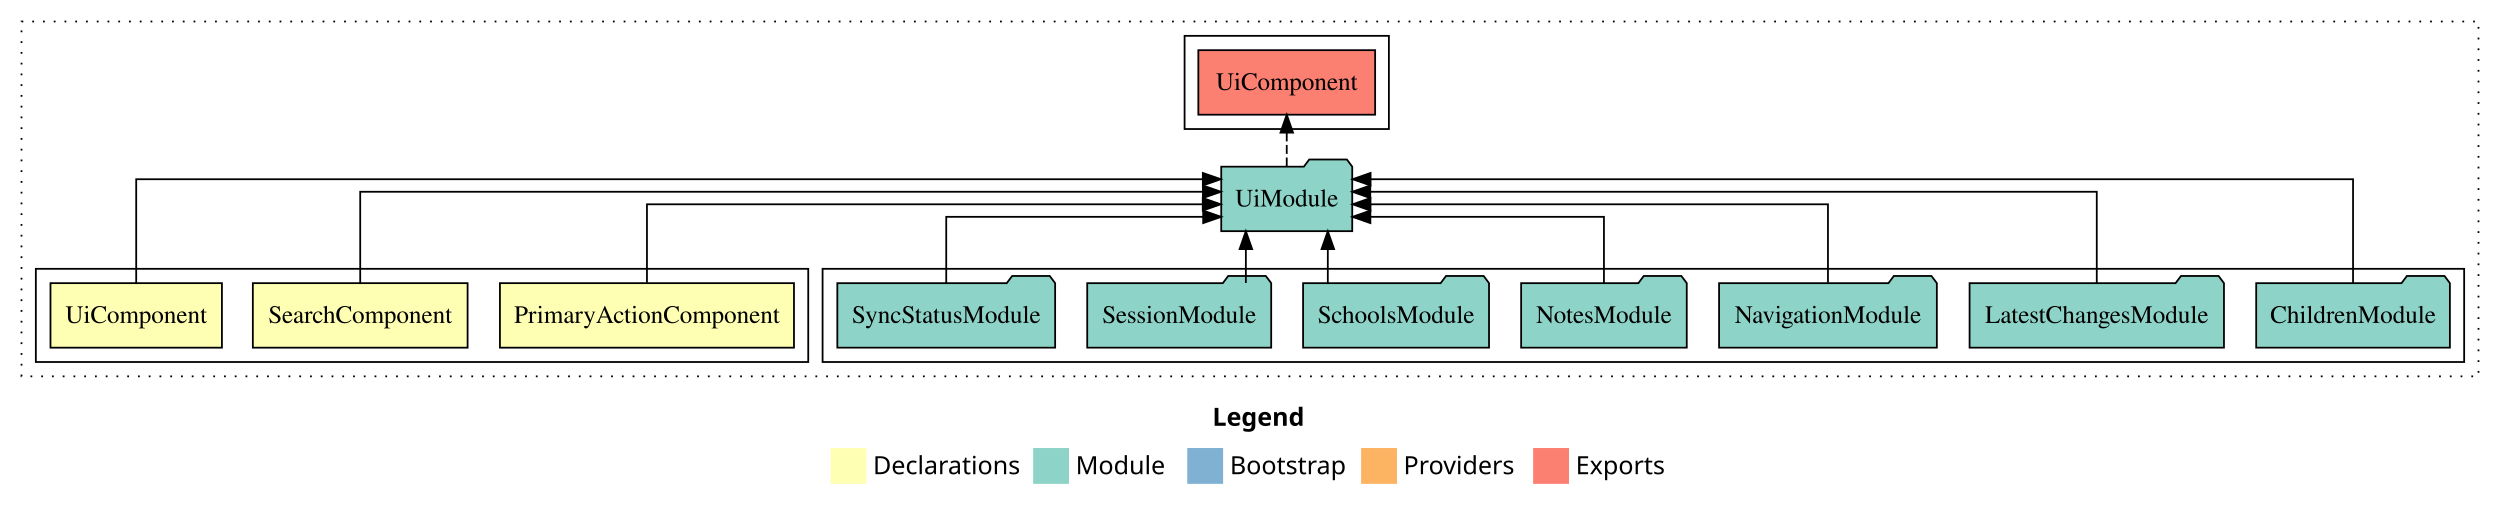
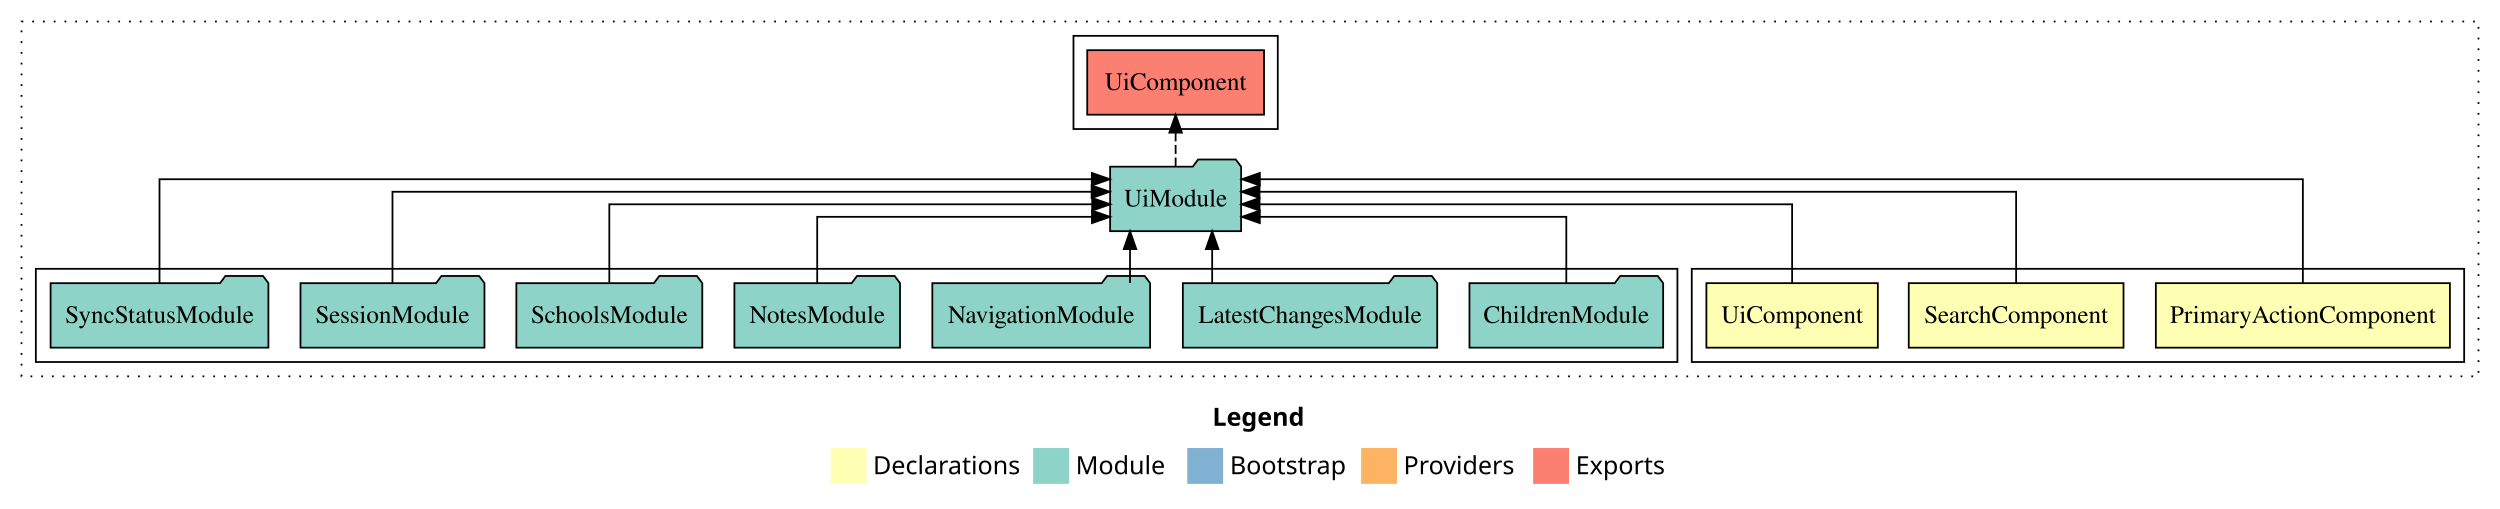
<svg xmlns="http://www.w3.org/2000/svg" width="1395pt" height="284pt" viewBox="0.00 0.00 1395.00 284.00">
  <g id="graph0" class="graph" transform="scale(1 1) rotate(0) translate(4 280)">
    <polygon fill="white" stroke="transparent" points="-4,4 -4,-280 1391,-280 1391,4 -4,4" />
    <text text-anchor="start" x="672.51" y="-42.4" font-family="sans-serif" font-weight="bold" font-size="14.00">Legend</text>
    <polygon fill="#ffffb3" stroke="transparent" points="459.5,-10 459.5,-30 479.5,-30 479.5,-10 459.5,-10" />
    <text text-anchor="start" x="483.13" y="-15.4" font-family="sans-serif" font-size="14.00">  Declarations</text>
    <polygon fill="#8dd3c7" stroke="transparent" points="572.5,-10 572.5,-30 592.5,-30 592.5,-10 572.5,-10" />
    <text text-anchor="start" x="596.23" y="-15.4" font-family="sans-serif" font-size="14.00">  Module</text>
    <polygon fill="#80b1d3" stroke="transparent" points="658.5,-10 658.5,-30 678.5,-30 678.5,-10 658.5,-10" />
    <text text-anchor="start" x="682.28" y="-15.4" font-family="sans-serif" font-size="14.00">  Bootstrap</text>
    <polygon fill="#fdb462" stroke="transparent" points="755.5,-10 755.5,-30 775.5,-30 775.5,-10 755.5,-10" />
    <text text-anchor="start" x="779.17" y="-15.4" font-family="sans-serif" font-size="14.00">  Providers</text>
    <polygon fill="#fb8072" stroke="transparent" points="851.5,-10 851.5,-30 871.5,-30 871.5,-10 851.5,-10" />
    <text text-anchor="start" x="875.23" y="-15.4" font-family="sans-serif" font-size="14.00">  Exports</text>
    <g id="clust1" class="cluster">
      <polygon fill="none" stroke="black" stroke-dasharray="1,5" points="8,-70 8,-268 1379,-268 1379,-70 8,-70" />
    </g>
+     <g id="clust2" class="cluster">
+       <polygon fill="none" stroke="black" points="940,-78 940,-130 1371,-130 1371,-78 940,-78" />
+     </g>
    <g id="clust6" class="cluster">
-       <polygon fill="none" stroke="black" points="455,-78 455,-130 1371,-130 1371,-78 455,-78" />
-     </g>
-     <g id="clust2" class="cluster">
-       <polygon fill="none" stroke="black" points="16,-78 16,-130 447,-130 447,-78 16,-78" />
+       <polygon fill="none" stroke="black" points="16,-78 16,-130 932,-130 932,-78 16,-78" />
    </g>
    <g id="clust7" class="cluster">
-       <polygon fill="none" stroke="black" points="657,-208 657,-260 771,-260 771,-208 657,-208" />
+       <polygon fill="none" stroke="black" points="595,-208 595,-260 709,-260 709,-208 595,-208" />
    </g>
    <g id="node1" class="node">
-       <polygon fill="#ffffb3" stroke="black" points="439.04,-122 274.96,-122 274.96,-86 439.04,-86 439.04,-122" />
-       <text text-anchor="middle" x="357" y="-99.8" font-family="Times,serif" font-size="14.00">PrimaryActionComponent</text>
+       <polygon fill="#ffffb3" stroke="black" points="1363.04,-122 1198.96,-122 1198.96,-86 1363.04,-86 1363.04,-122" />
+       <text text-anchor="middle" x="1281" y="-99.8" font-family="Times,serif" font-size="14.00">PrimaryActionComponent</text>
    </g>
    <g id="node4" class="node">
-       <polygon fill="#8dd3c7" stroke="black" points="750.55,-187 747.55,-191 726.55,-191 723.55,-187 677.45,-187 677.45,-151 750.55,-151 750.55,-187" />
-       <text text-anchor="middle" x="714" y="-164.8" font-family="Times,serif" font-size="14.00">UiModule</text>
+       <polygon fill="#8dd3c7" stroke="black" points="688.55,-187 685.55,-191 664.55,-191 661.55,-187 615.45,-187 615.45,-151 688.55,-151 688.55,-187" />
+       <text text-anchor="middle" x="652" y="-164.8" font-family="Times,serif" font-size="14.00">UiModule</text>
    </g>
    <g id="edge1" class="edge">
-       <path fill="none" stroke="black" d="M357,-122.27C357,-140.56 357,-166 357,-166 357,-166 667.14,-166 667.14,-166" />
-       <polygon fill="black" stroke="black" points="667.14,-169.5 677.14,-166 667.14,-162.5 667.14,-169.5" />
+       <path fill="none" stroke="black" d="M1281,-122.01C1281,-144.49 1281,-180 1281,-180 1281,-180 699,-180 699,-180" />
+       <polygon fill="black" stroke="black" points="699,-176.5 689,-180 699,-183.5 699,-176.5" />
    </g>
    <g id="node2" class="node">
-       <polygon fill="#ffffb3" stroke="black" points="256.92,-122 137.08,-122 137.08,-86 256.92,-86 256.92,-122" />
-       <text text-anchor="middle" x="197" y="-99.8" font-family="Times,serif" font-size="14.00">SearchComponent</text>
+       <polygon fill="#ffffb3" stroke="black" points="1180.92,-122 1061.08,-122 1061.08,-86 1180.92,-86 1180.92,-122" />
+       <text text-anchor="middle" x="1121" y="-99.8" font-family="Times,serif" font-size="14.00">SearchComponent</text>
    </g>
    <g id="edge2" class="edge">
-       <path fill="none" stroke="black" d="M197,-122.13C197,-142.57 197,-173 197,-173 197,-173 667.23,-173 667.23,-173" />
-       <polygon fill="black" stroke="black" points="667.23,-176.5 677.23,-173 667.23,-169.5 667.23,-176.5" />
+       <path fill="none" stroke="black" d="M1121,-122.13C1121,-142.57 1121,-173 1121,-173 1121,-173 698.8,-173 698.8,-173" />
+       <polygon fill="black" stroke="black" points="698.8,-169.5 688.8,-173 698.8,-176.5 698.8,-169.5" />
    </g>
    <g id="node3" class="node">
-       <polygon fill="#ffffb3" stroke="black" points="119.83,-122 24.17,-122 24.17,-86 119.83,-86 119.83,-122" />
-       <text text-anchor="middle" x="72" y="-99.8" font-family="Times,serif" font-size="14.00">UiComponent</text>
+       <polygon fill="#ffffb3" stroke="black" points="1043.83,-122 948.17,-122 948.17,-86 1043.83,-86 1043.83,-122" />
+       <text text-anchor="middle" x="996" y="-99.8" font-family="Times,serif" font-size="14.00">UiComponent</text>
    </g>
    <g id="edge3" class="edge">
-       <path fill="none" stroke="black" d="M72,-122.01C72,-144.49 72,-180 72,-180 72,-180 667.18,-180 667.18,-180" />
-       <polygon fill="black" stroke="black" points="667.18,-183.5 677.18,-180 667.18,-176.5 667.18,-183.5" />
+       <path fill="none" stroke="black" d="M996,-122.27C996,-140.56 996,-166 996,-166 996,-166 698.81,-166 698.81,-166" />
+       <polygon fill="black" stroke="black" points="698.81,-162.5 688.81,-166 698.81,-169.5 698.81,-162.5" />
    </g>
    <g id="node12" class="node">
-       <polygon fill="#fb8072" stroke="black" points="763.33,-252 664.67,-252 664.67,-216 763.33,-216 763.33,-252" />
-       <text text-anchor="middle" x="714" y="-229.8" font-family="Times,serif" font-size="14.00">UiComponent </text>
+       <polygon fill="#fb8072" stroke="black" points="701.33,-252 602.67,-252 602.67,-216 701.33,-216 701.33,-252" />
+       <text text-anchor="middle" x="652" y="-229.8" font-family="Times,serif" font-size="14.00">UiComponent </text>
    </g>
    <g id="edge11" class="edge">
-       <path fill="none" stroke="black" stroke-dasharray="5,2" d="M714,-187.11C714,-187.11 714,-205.99 714,-205.99" />
-       <polygon fill="black" stroke="black" points="710.5,-205.99 714,-215.99 717.5,-205.99 710.5,-205.99" />
+       <path fill="none" stroke="black" stroke-dasharray="5,2" d="M652,-187.11C652,-187.11 652,-205.99 652,-205.99" />
+       <polygon fill="black" stroke="black" points="648.5,-205.99 652,-215.99 655.5,-205.99 648.5,-205.99" />
    </g>
    <g id="node5" class="node">
-       <polygon fill="#8dd3c7" stroke="black" points="1363.04,-122 1360.04,-126 1339.04,-126 1336.04,-122 1254.96,-122 1254.96,-86 1363.04,-86 1363.04,-122" />
-       <text text-anchor="middle" x="1309" y="-99.8" font-family="Times,serif" font-size="14.00">ChildrenModule</text>
+       <polygon fill="#8dd3c7" stroke="black" points="924.04,-122 921.04,-126 900.04,-126 897.04,-122 815.96,-122 815.96,-86 924.04,-86 924.04,-122" />
+       <text text-anchor="middle" x="870" y="-99.8" font-family="Times,serif" font-size="14.00">ChildrenModule</text>
    </g>
    <g id="edge4" class="edge">
-       <path fill="none" stroke="black" d="M1309,-122.01C1309,-144.49 1309,-180 1309,-180 1309,-180 760.77,-180 760.77,-180" />
-       <polygon fill="black" stroke="black" points="760.77,-176.5 750.77,-180 760.77,-183.5 760.77,-176.5" />
+       <path fill="none" stroke="black" d="M870,-122.01C870,-138.05 870,-159 870,-159 870,-159 698.98,-159 698.98,-159" />
+       <polygon fill="black" stroke="black" points="698.98,-155.5 688.98,-159 698.98,-162.5 698.98,-155.5" />
    </g>
    <g id="node6" class="node">
-       <polygon fill="#8dd3c7" stroke="black" points="1236.97,-122 1233.97,-126 1212.97,-126 1209.97,-122 1095.03,-122 1095.03,-86 1236.97,-86 1236.97,-122" />
-       <text text-anchor="middle" x="1166" y="-99.8" font-family="Times,serif" font-size="14.00">LatestChangesModule</text>
+       <polygon fill="#8dd3c7" stroke="black" points="797.97,-122 794.97,-126 773.97,-126 770.97,-122 656.03,-122 656.03,-86 797.97,-86 797.97,-122" />
+       <text text-anchor="middle" x="727" y="-99.8" font-family="Times,serif" font-size="14.00">LatestChangesModule</text>
    </g>
    <g id="edge5" class="edge">
-       <path fill="none" stroke="black" d="M1166,-122.13C1166,-142.57 1166,-173 1166,-173 1166,-173 760.61,-173 760.61,-173" />
-       <polygon fill="black" stroke="black" points="760.61,-169.5 750.61,-173 760.61,-176.5 760.61,-169.5" />
+       <path fill="none" stroke="black" d="M672.39,-122.11C672.39,-122.11 672.39,-140.99 672.39,-140.99" />
+       <polygon fill="black" stroke="black" points="668.89,-140.99 672.39,-150.99 675.89,-140.99 668.89,-140.99" />
    </g>
    <g id="node7" class="node">
-       <polygon fill="#8dd3c7" stroke="black" points="1076.76,-122 1073.76,-126 1052.76,-126 1049.76,-122 955.24,-122 955.24,-86 1076.76,-86 1076.76,-122" />
-       <text text-anchor="middle" x="1016" y="-99.8" font-family="Times,serif" font-size="14.00">NavigationModule</text>
+       <polygon fill="#8dd3c7" stroke="black" points="637.76,-122 634.76,-126 613.76,-126 610.76,-122 516.24,-122 516.24,-86 637.76,-86 637.76,-122" />
+       <text text-anchor="middle" x="577" y="-99.8" font-family="Times,serif" font-size="14.00">NavigationModule</text>
    </g>
    <g id="edge6" class="edge">
-       <path fill="none" stroke="black" d="M1016,-122.27C1016,-140.56 1016,-166 1016,-166 1016,-166 760.73,-166 760.73,-166" />
-       <polygon fill="black" stroke="black" points="760.73,-162.5 750.73,-166 760.73,-169.5 760.73,-162.5" />
+       <path fill="none" stroke="black" d="M626.55,-122.11C626.55,-122.11 626.55,-140.99 626.55,-140.99" />
+       <polygon fill="black" stroke="black" points="623.05,-140.99 626.55,-150.99 630.05,-140.99 623.05,-140.99" />
    </g>
    <g id="node8" class="node">
-       <polygon fill="#8dd3c7" stroke="black" points="937.21,-122 934.21,-126 913.21,-126 910.21,-122 844.79,-122 844.79,-86 937.21,-86 937.21,-122" />
-       <text text-anchor="middle" x="891" y="-99.8" font-family="Times,serif" font-size="14.00">NotesModule</text>
+       <polygon fill="#8dd3c7" stroke="black" points="498.21,-122 495.21,-126 474.21,-126 471.21,-122 405.79,-122 405.79,-86 498.21,-86 498.21,-122" />
+       <text text-anchor="middle" x="452" y="-99.8" font-family="Times,serif" font-size="14.00">NotesModule</text>
    </g>
    <g id="edge7" class="edge">
-       <path fill="none" stroke="black" d="M891,-122.01C891,-138.05 891,-159 891,-159 891,-159 760.67,-159 760.67,-159" />
-       <polygon fill="black" stroke="black" points="760.67,-155.5 750.67,-159 760.67,-162.5 760.67,-155.5" />
+       <path fill="none" stroke="black" d="M452,-122.01C452,-138.05 452,-159 452,-159 452,-159 605.32,-159 605.32,-159" />
+       <polygon fill="black" stroke="black" points="605.32,-162.5 615.32,-159 605.32,-155.5 605.32,-162.5" />
    </g>
    <g id="node9" class="node">
-       <polygon fill="#8dd3c7" stroke="black" points="826.88,-122 823.88,-126 802.88,-126 799.88,-122 723.12,-122 723.12,-86 826.88,-86 826.88,-122" />
-       <text text-anchor="middle" x="775" y="-99.8" font-family="Times,serif" font-size="14.00">SchoolsModule</text>
+       <polygon fill="#8dd3c7" stroke="black" points="387.88,-122 384.88,-126 363.88,-126 360.88,-122 284.12,-122 284.12,-86 387.88,-86 387.88,-122" />
+       <text text-anchor="middle" x="336" y="-99.8" font-family="Times,serif" font-size="14.00">SchoolsModule</text>
    </g>
    <g id="edge8" class="edge">
-       <path fill="none" stroke="black" d="M736.92,-122.11C736.92,-122.11 736.92,-140.99 736.92,-140.99" />
-       <polygon fill="black" stroke="black" points="733.42,-140.99 736.92,-150.99 740.42,-140.99 733.42,-140.99" />
+       <path fill="none" stroke="black" d="M336,-122.27C336,-140.56 336,-166 336,-166 336,-166 605.44,-166 605.44,-166" />
+       <polygon fill="black" stroke="black" points="605.44,-169.5 615.44,-166 605.44,-162.5 605.44,-169.5" />
    </g>
    <g id="node10" class="node">
-       <polygon fill="#8dd3c7" stroke="black" points="705.33,-122 702.33,-126 681.33,-126 678.33,-122 602.67,-122 602.67,-86 705.33,-86 705.33,-122" />
-       <text text-anchor="middle" x="654" y="-99.8" font-family="Times,serif" font-size="14.00">SessionModule</text>
+       <polygon fill="#8dd3c7" stroke="black" points="266.33,-122 263.33,-126 242.33,-126 239.33,-122 163.67,-122 163.67,-86 266.33,-86 266.33,-122" />
+       <text text-anchor="middle" x="215" y="-99.8" font-family="Times,serif" font-size="14.00">SessionModule</text>
    </g>
    <g id="edge9" class="edge">
-       <path fill="none" stroke="black" d="M691.19,-122.11C691.19,-122.11 691.19,-140.99 691.19,-140.99" />
-       <polygon fill="black" stroke="black" points="687.7,-140.99 691.19,-150.99 694.7,-140.99 687.7,-140.99" />
+       <path fill="none" stroke="black" d="M215,-122.13C215,-142.57 215,-173 215,-173 215,-173 605.12,-173 605.12,-173" />
+       <polygon fill="black" stroke="black" points="605.12,-176.5 615.12,-173 605.12,-169.5 605.12,-176.5" />
    </g>
    <g id="node11" class="node">
-       <polygon fill="#8dd3c7" stroke="black" points="584.77,-122 581.77,-126 560.77,-126 557.77,-122 463.23,-122 463.23,-86 584.77,-86 584.77,-122" />
-       <text text-anchor="middle" x="524" y="-99.8" font-family="Times,serif" font-size="14.00">SyncStatusModule</text>
+       <polygon fill="#8dd3c7" stroke="black" points="145.77,-122 142.77,-126 121.77,-126 118.77,-122 24.23,-122 24.23,-86 145.77,-86 145.77,-122" />
+       <text text-anchor="middle" x="85" y="-99.8" font-family="Times,serif" font-size="14.00">SyncStatusModule</text>
    </g>
    <g id="edge10" class="edge">
-       <path fill="none" stroke="black" d="M524,-122.01C524,-138.05 524,-159 524,-159 524,-159 667.37,-159 667.37,-159" />
-       <polygon fill="black" stroke="black" points="667.37,-162.5 677.37,-159 667.37,-155.5 667.37,-162.5" />
+       <path fill="none" stroke="black" d="M85,-122.01C85,-144.49 85,-180 85,-180 85,-180 605.23,-180 605.23,-180" />
+       <polygon fill="black" stroke="black" points="605.23,-183.5 615.23,-180 605.23,-176.5 605.23,-183.5" />
    </g>
  </g>
</svg>
